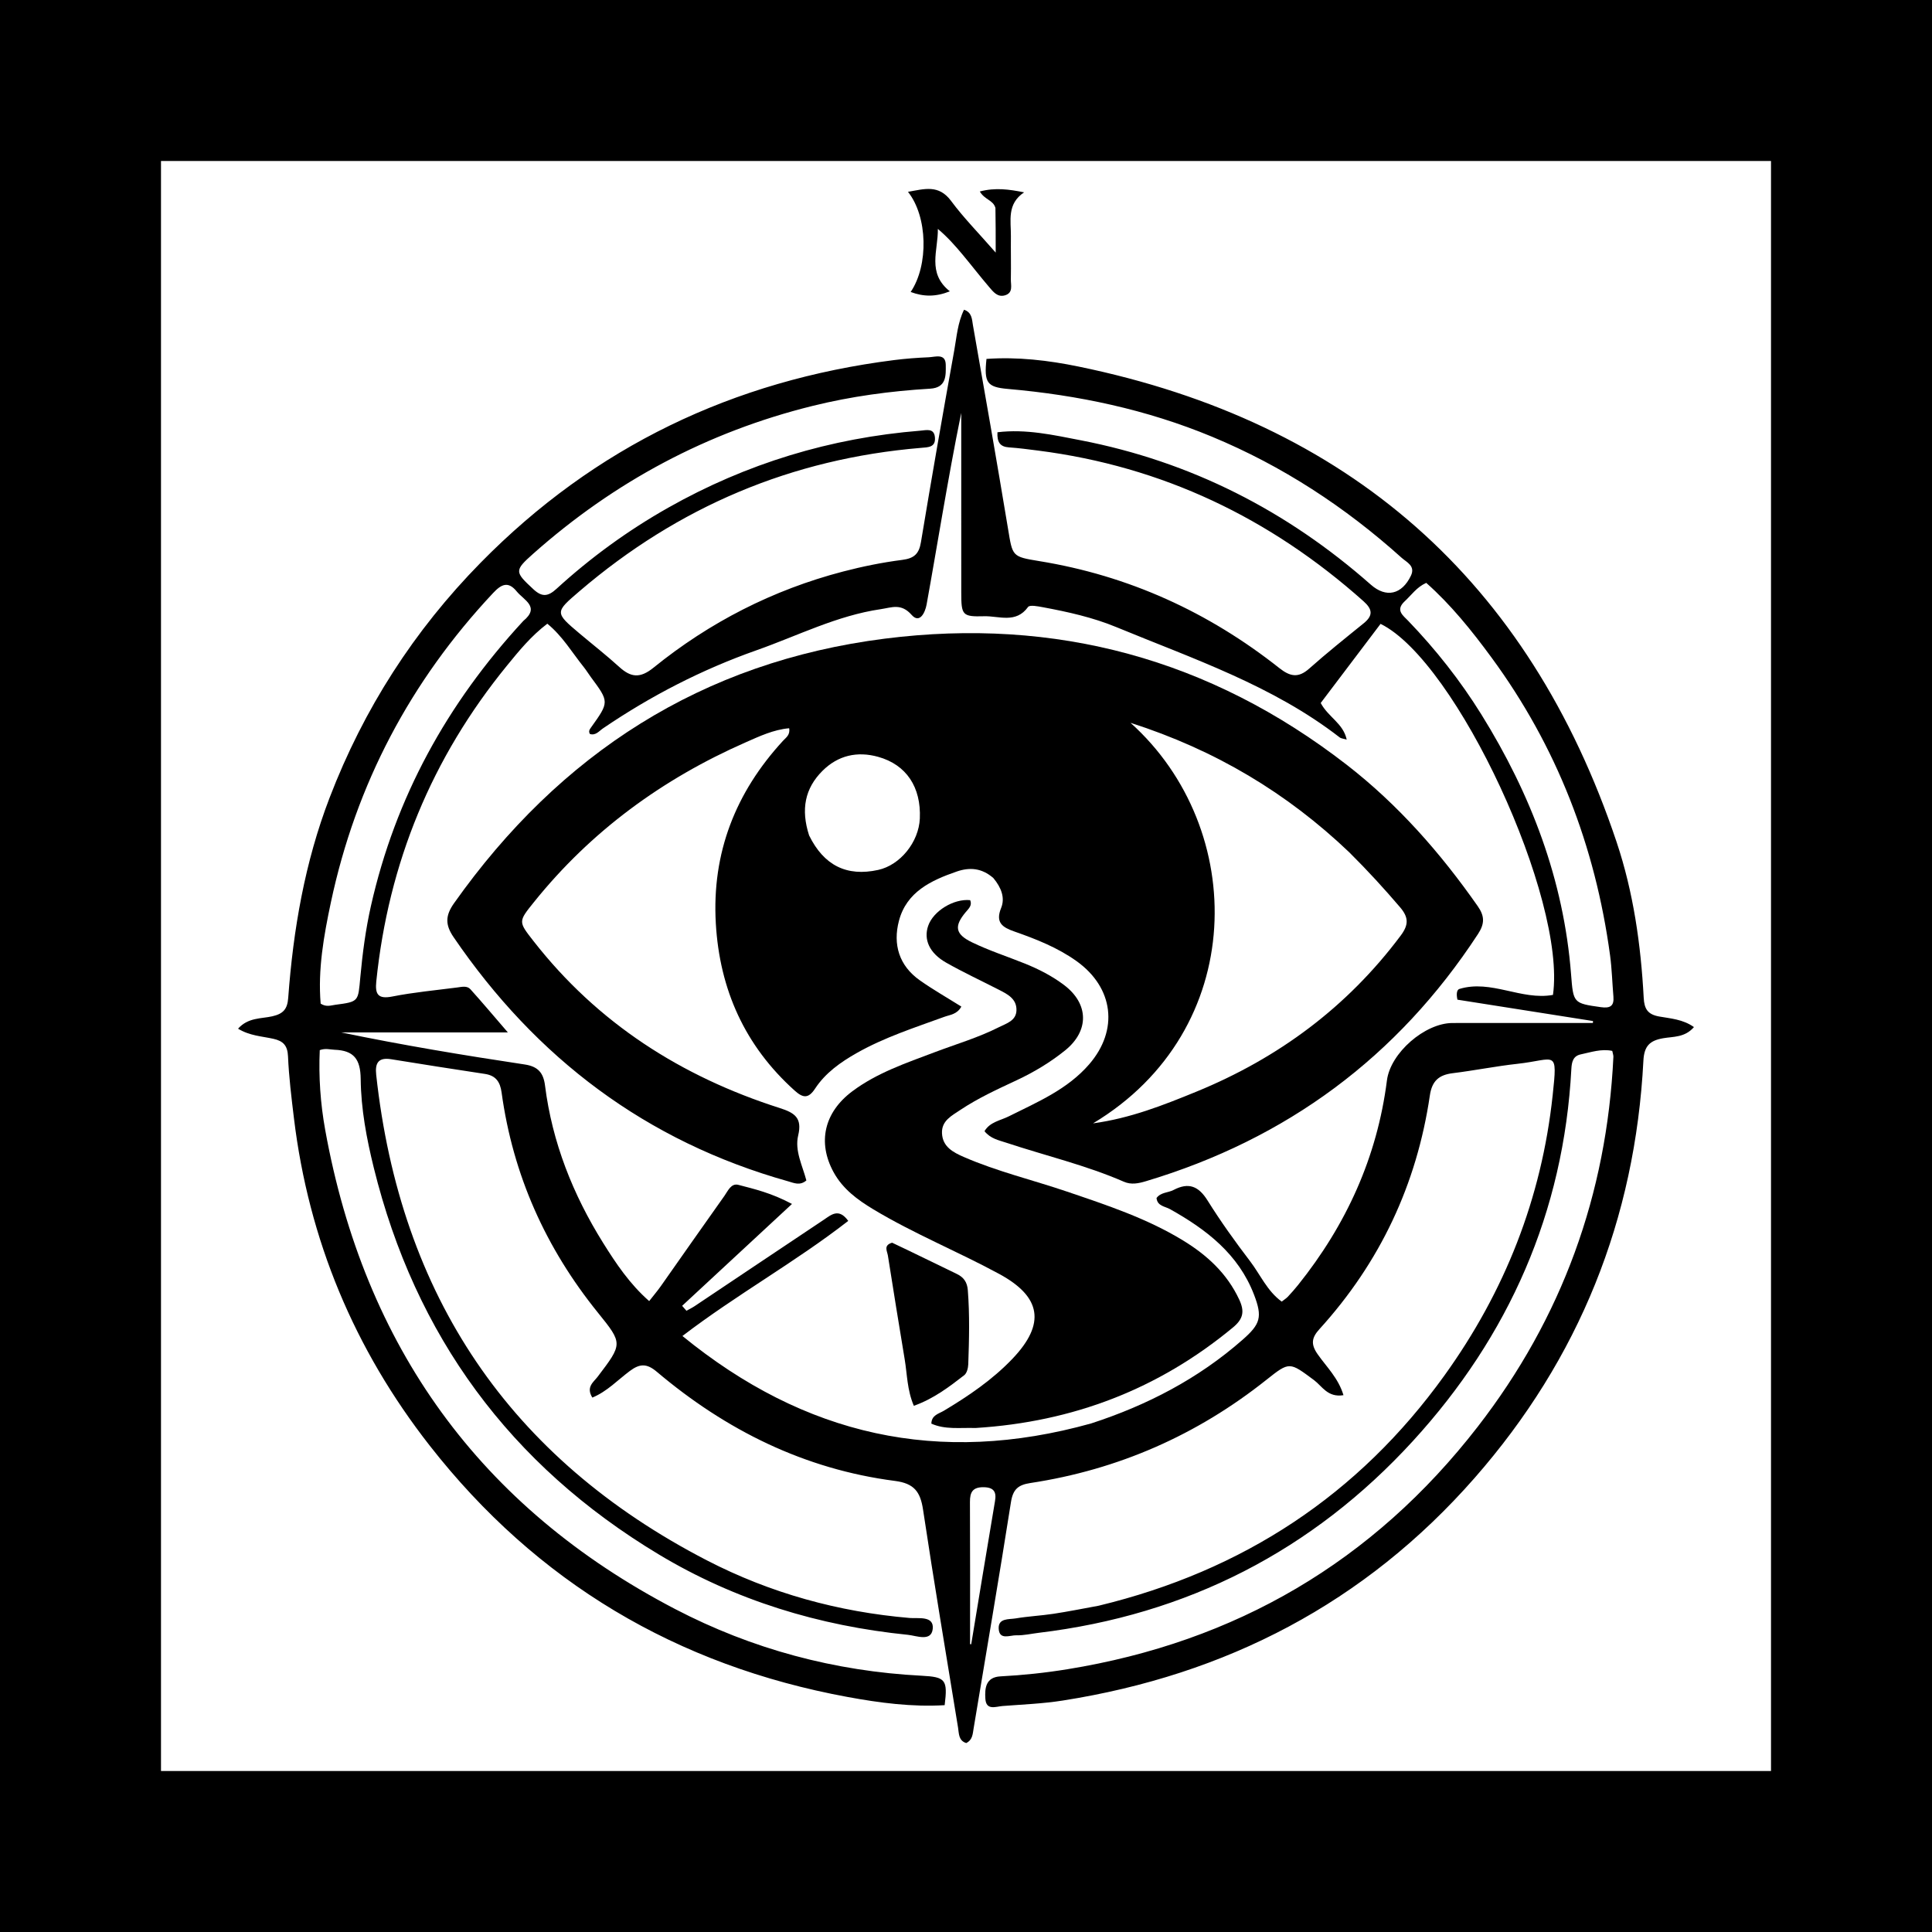
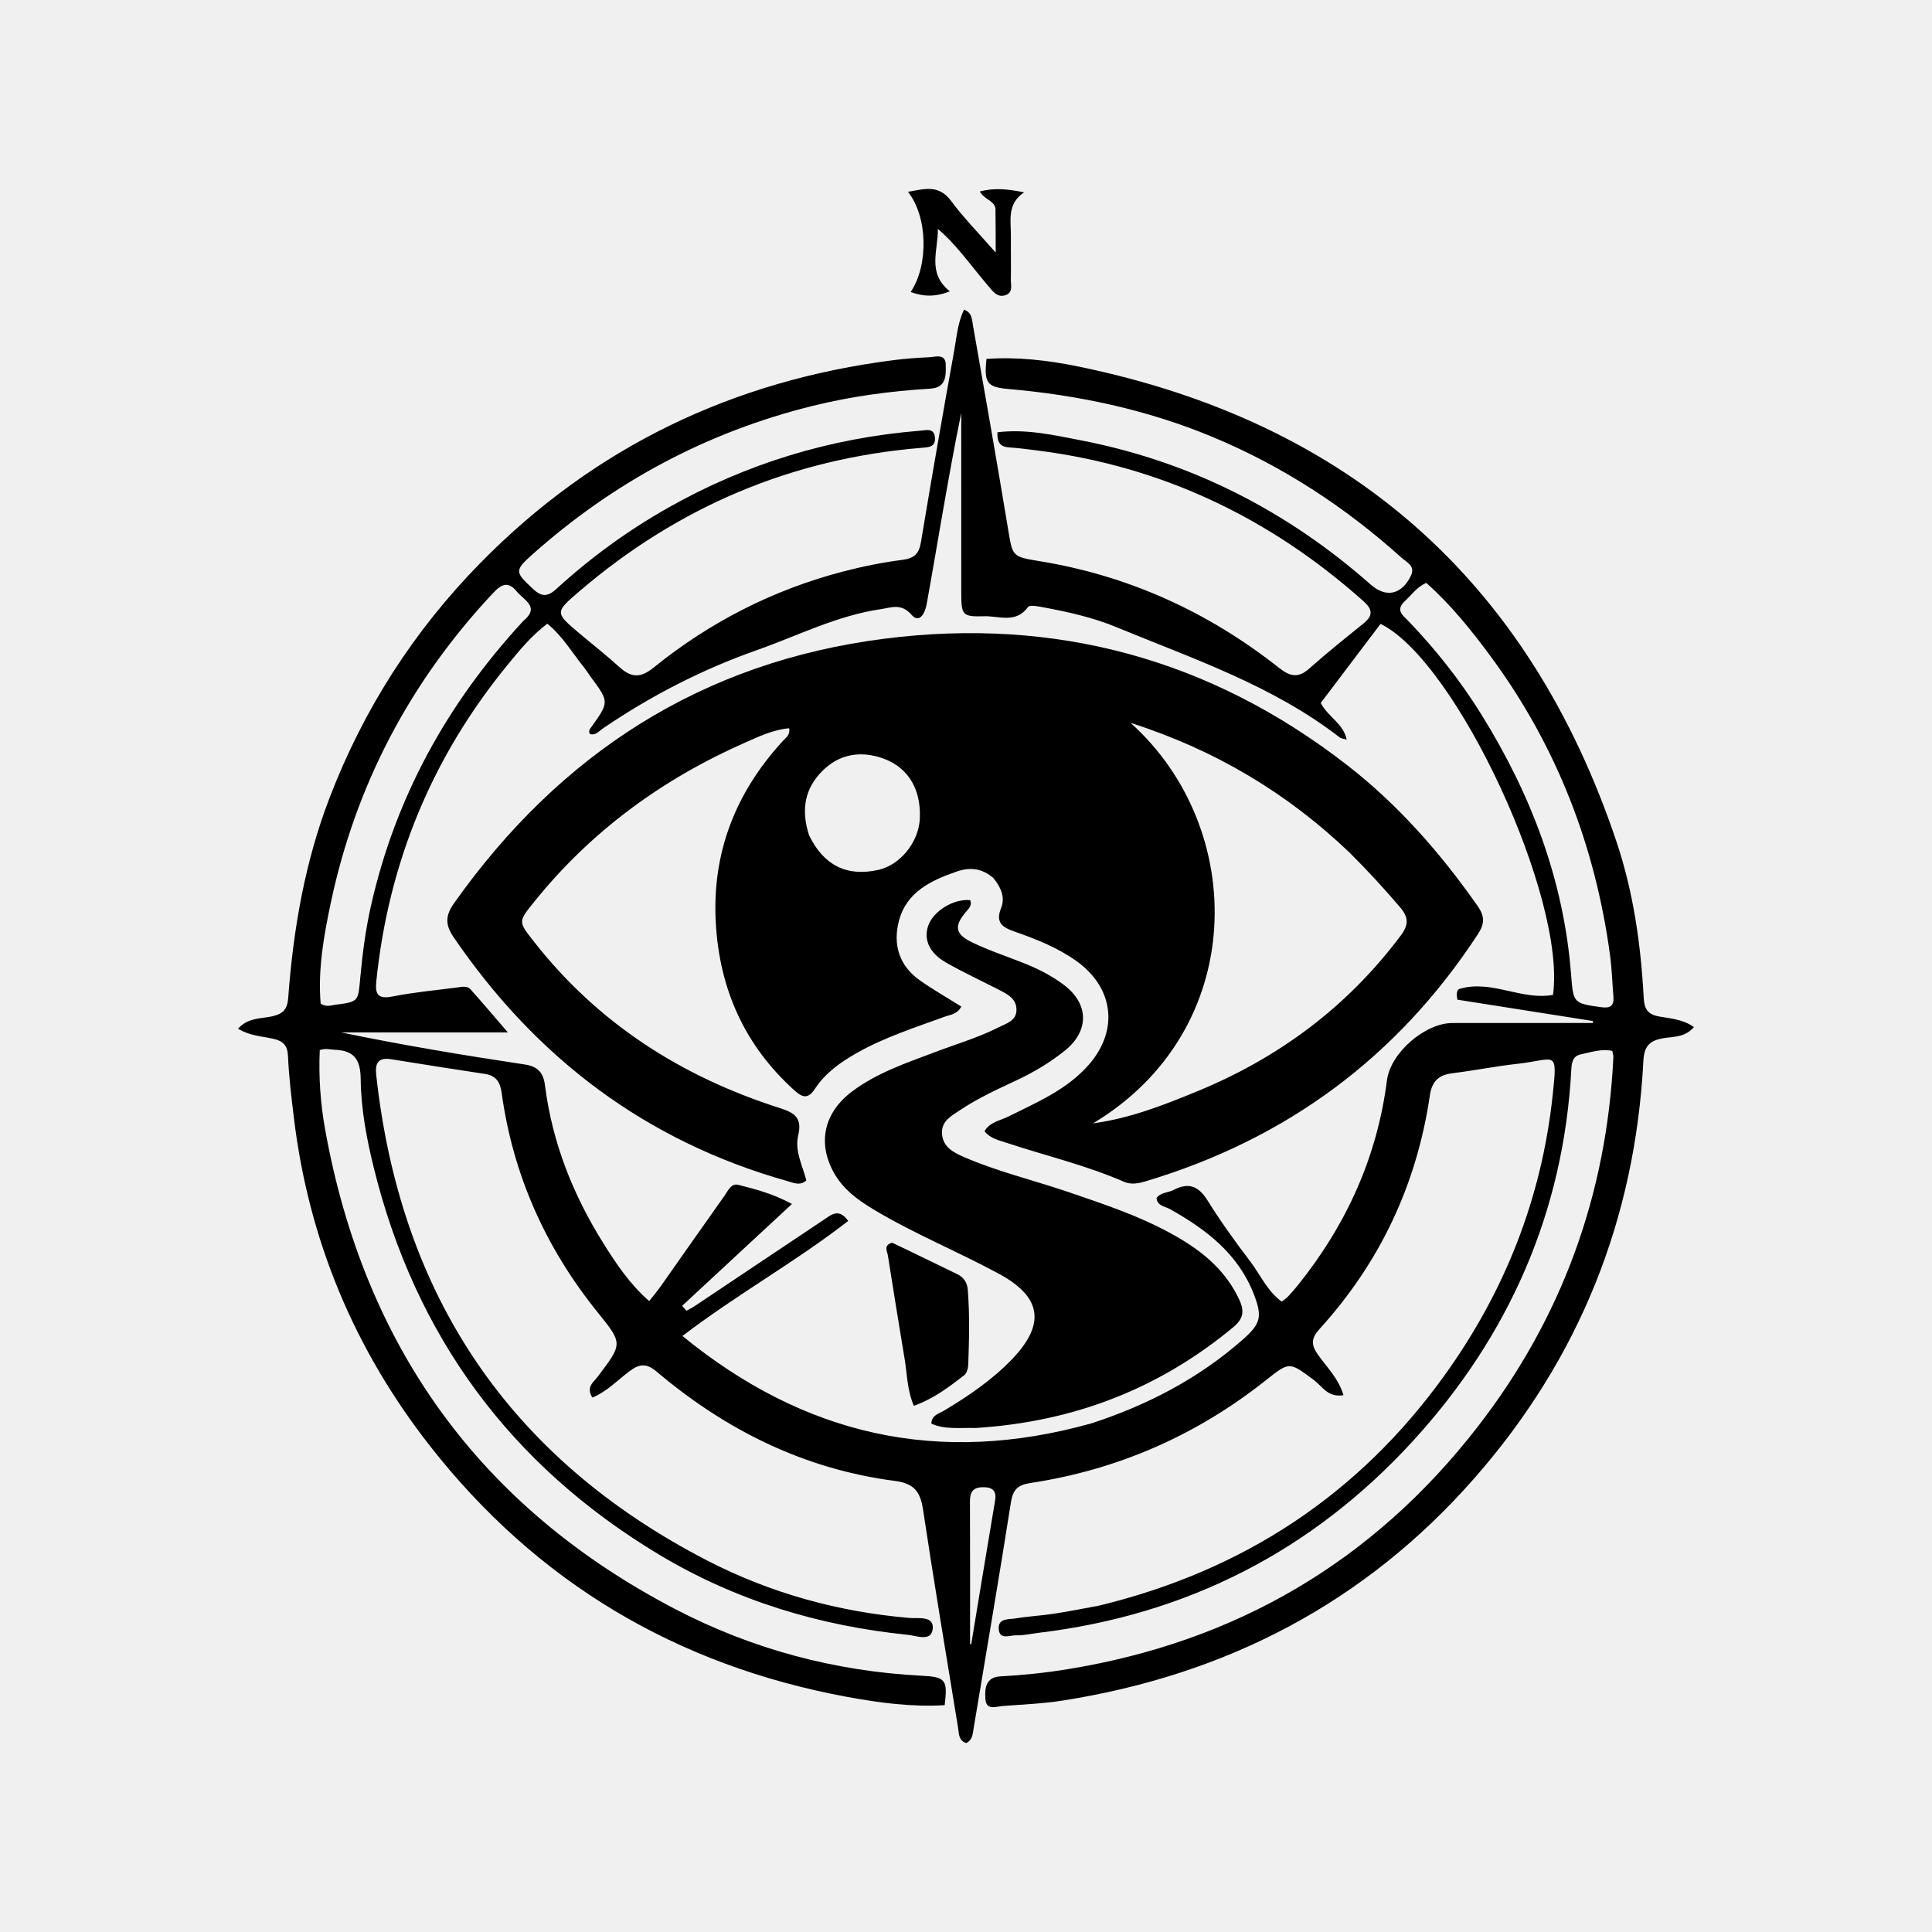
<svg xmlns="http://www.w3.org/2000/svg" width="512" height="512" viewBox="0 0 512 512" version="1.1" id="svg1" xml:space="preserve">
  <defs id="defs1" />
-   <g id="layer3">
-     <rect style="fill:#000000" id="rect2" width="512" height="512" x="0" y="0" />
-   </g>
-   <g id="layer2" style="display:inline">
-     <path style="fill:#ffffff" id="rect1" width="426.67" height="426.67" x="4.192" y="4.791" d="M 4.192,4.791 H 430.862 V 431.461 H 4.192 Z" transform="translate(38.47318,37.87435)" />
-   </g>
  <g id="layer1" style="display:inline">
    <g id="g1" transform="matrix(0.9156715,0,0,0.9156715,-213.8383,15.72162)">
      <path fill="#000000" opacity="1" stroke="none" d="m 551.569,447.535 c 41.736,-10.095 75.157,-32.08 100.006,-66.618 17.439,-24.238 28.116,-51.187 31.322,-81.077 1.458,-13.597 0.922,-10.347 -10.149,-9.13 -6.281,0.69 -12.498,1.947 -18.773,2.719 -3.989,0.491 -5.998,2.219 -6.618,6.435 -3.786,25.748 -14.426,48.342 -31.944,67.623 -2.226,2.45 -2.612,4.319 -0.531,7.284 2.558,3.647 6.005,6.921 7.472,11.847 -4.591,0.745 -6.2,-2.636 -8.513,-4.351 -7.114,-5.276 -7.059,-5.449 -13.787,-0.097 -20.132,16.015 -42.905,26.014 -68.322,29.872 -3.542,0.538 -5.031,1.83 -5.612,5.523 -3.435,21.851 -7.173,43.655 -10.804,65.476 -0.269,1.618 -0.291,3.345 -2.143,4.256 -2.255,-0.709 -2.086,-2.753 -2.365,-4.462 -3.429,-21.018 -6.964,-42.021 -10.131,-63.079 -0.774,-5.148 -2.546,-7.602 -8.11,-8.321 -26.192,-3.382 -48.934,-14.679 -68.959,-31.603 -2.908,-2.457 -4.934,-2.346 -7.78,-0.229 -3.506,2.608 -6.585,5.945 -10.863,7.711 -1.91,-3.064 0.359,-4.48 1.521,-6.013 7.262,-9.575 7.347,-9.59 0.083,-18.578 -15.115,-18.702 -24.597,-39.861 -27.868,-63.718 -0.42,-3.065 -1.669,-4.883 -4.811,-5.361 -9.048,-1.376 -18.093,-2.778 -27.126,-4.251 -3.754,-0.612 -4.724,1.105 -4.354,4.499 6.948,63.837 38.517,110.971 95.689,140.524 18.382,9.502 38.058,14.922 58.737,16.686 2.445,0.209 7.055,-0.727 6.642,3.155 -0.406,3.812 -4.709,1.967 -7.168,1.719 -25.704,-2.587 -49.997,-9.966 -72.155,-23.292 -42.939,-25.823 -70.454,-63.219 -82.458,-111.94 -2.076,-8.427 -3.688,-17.002 -3.775,-25.625 -0.058,-5.789 -2.006,-8.265 -7.55,-8.47 -1.314,-0.049 -2.611,-0.504 -4.296,0.105 -0.348,7.681 0.193,15.445 1.57,23.069 11.309,62.597 44.745,109.229 101.288,138.697 22.257,11.6 46.162,17.996 71.331,19.294 6.962,0.359 7.574,1.154 6.669,8.521 -9.45,0.566 -18.821,-0.665 -28.099,-2.373 -49.404,-9.094 -89.961,-33.141 -120.936,-72.745 -21.811,-27.886 -35.042,-59.528 -39.299,-94.782 -0.718,-5.944 -1.456,-11.904 -1.713,-17.877 -0.135,-3.134 -1.383,-4.442 -4.223,-5.078 -3.307,-0.74 -6.846,-0.855 -10.236,-2.93 2.935,-3.29 6.719,-2.851 9.917,-3.588 3.159,-0.727 4.359,-2.067 4.599,-5.314 1.461,-19.823 4.806,-39.256 11.977,-57.937 9.875,-25.726 24.423,-48.392 43.721,-68.029 33.011,-33.592 73.108,-52.746 119.687,-58.642 3.301,-0.418 6.631,-0.667 9.956,-0.808 1.962,-0.083 4.93,-1.239 4.964,2.215 0.029,2.985 0.266,6.588 -4.507,6.873 -11.482,0.685 -22.858,2.22 -34.038,4.987 -30.513,7.551 -57.415,21.96 -80.886,42.809 -5.504,4.889 -5.305,5.249 0.09,10.256 2.556,2.372 4.28,2.07 6.701,-0.144 9.871,-9.025 20.637,-16.857 32.29,-23.447 22.682,-12.827 47.029,-20.206 72.988,-22.306 1.777,-0.144 4,-0.819 4.23,1.958 0.239,2.89 -1.961,2.846 -4.073,3.022 -37.383,3.121 -70.235,17.048 -98.722,41.417 -7.228,6.183 -7.303,6.201 -0.011,12.339 3.824,3.219 7.77,6.302 11.465,9.662 3.36,3.055 6.023,3.325 9.88,0.203 16.258,-13.162 34.57,-22.524 54.845,-27.827 5.626,-1.471 11.371,-2.637 17.134,-3.374 3.424,-0.438 4.86,-1.699 5.426,-5.101 3.083,-18.545 6.31,-37.067 9.651,-55.567 0.699,-3.871 0.964,-7.905 2.824,-11.734 2.336,0.77 2.293,2.848 2.572,4.428 3.462,19.658 6.903,39.32 10.171,59.01 1.315,7.924 1.106,8.024 8.993,9.306 25.9,4.208 48.996,14.742 69.513,30.962 3.133,2.477 5.508,2.952 8.655,0.154 5.101,-4.535 10.444,-8.802 15.752,-13.099 2.764,-2.237 2.606,-4.04 -0.037,-6.397 -26.993,-24.07 -58.184,-39.011 -94.179,-43.602 -2.806,-0.358 -5.616,-0.734 -8.436,-0.926 -2.556,-0.174 -3.474,-1.481 -3.331,-4.376 8.278,-1.007 16.199,0.792 24.087,2.32 31.842,6.166 59.71,20.381 83.986,41.797 4.431,3.909 8.965,2.856 11.585,-2.586 1.379,-2.865 -1.244,-3.909 -2.667,-5.189 -16.358,-14.713 -34.513,-26.592 -54.906,-35.059 -18.956,-7.87 -38.715,-12.041 -59.069,-13.82 -6.034,-0.527 -6.932,-1.796 -6.188,-8.69 8.963,-0.635 17.876,0.407 26.623,2.207 78.185,16.086 130.344,61.823 155.739,137.606 4.878,14.558 7.035,29.77 7.848,45.108 0.17,3.202 1.162,4.795 4.45,5.39 3.301,0.597 6.864,0.785 10.09,3.069 -2.645,3.069 -5.998,2.714 -8.927,3.23 -3.797,0.669 -5.478,2.177 -5.701,6.48 -2.375,45.85 -18.555,86.232 -48.859,120.787 -31.738,36.189 -71.896,56.985 -119.194,64.414 -5.741,0.902 -11.59,1.137 -17.397,1.58 -1.967,0.15 -4.772,1.401 -4.997,-2.108 -0.196,-3.063 0.103,-6.248 4.374,-6.47 6.49,-0.339 12.938,-1.021 19.357,-2.062 48.747,-7.9 88.499,-31.134 118.757,-70.179 24.388,-31.47 37.369,-67.27 39.274,-107.058 0.023,-0.473 -0.175,-0.956 -0.327,-1.724 -3.143,-0.669 -6.137,0.373 -9.137,1.013 -2.209,0.471 -2.596,2.215 -2.702,4.206 -2.205,41.446 -18.088,77.328 -45.83,107.661 -29.058,31.771 -65.379,50.38 -108.338,55.539 -2.148,0.258 -4.303,0.779 -6.44,0.714 -1.855,-0.057 -4.962,1.526 -5.131,-1.938 -0.15,-3.084 2.98,-2.621 4.929,-2.95 3.603,-0.609 7.279,-0.779 10.895,-1.327 4.274,-0.647 8.517,-1.5 13.178,-2.356 m -2.248,-52.74 c 16.176,-5.256 31.004,-12.934 43.849,-24.236 5.147,-4.529 5.781,-6.548 3.303,-13.013 -4.508,-11.763 -13.783,-18.877 -24.305,-24.763 -1.489,-0.833 -3.693,-0.882 -3.919,-3.235 1.265,-1.692 3.337,-1.49 4.912,-2.316 4.369,-2.289 7.244,-1.145 9.856,3.035 3.79,6.065 7.98,11.904 12.321,17.594 2.962,3.883 4.932,8.619 9.142,11.671 0.75,-0.587 1.325,-0.932 1.766,-1.404 1.022,-1.095 2.02,-2.218 2.956,-3.387 13.951,-17.408 22.895,-36.982 25.73,-59.234 1.013,-7.949 10.977,-16.589 18.974,-16.604 13.546,-0.025 27.092,-0.007 40.638,-0.007 0.008,-0.188 0.015,-0.376 0.023,-0.565 -13.196,-2.079 -26.392,-4.158 -39.231,-6.181 -0.407,-1.807 -0.115,-2.897 0.569,-3.105 9.199,-2.804 17.934,3.387 27.078,1.726 3.941,-27.732 -27.834,-96.548 -49.895,-107.387 -5.788,7.651 -11.653,15.404 -17.323,22.899 2.194,4.131 6.534,5.888 7.521,10.602 -1.083,-0.321 -1.642,-0.337 -1.999,-0.614 -19.401,-15.049 -42.435,-22.761 -64.715,-31.964 -6.782,-2.801 -13.971,-4.389 -21.182,-5.733 -1.449,-0.27 -3.838,-0.749 -4.327,-0.072 -3.513,4.863 -8.405,2.562 -12.699,2.677 -6.358,0.171 -6.622,-0.287 -6.63,-6.883 -0.02,-17.322 -0.007,-34.644 -0.007,-51.967 -2.007,9.783 -3.752,19.588 -5.472,29.399 -1.523,8.688 -2.975,17.388 -4.554,26.066 -0.436,2.398 -2.031,5.61 -4.331,2.994 -3.034,-3.451 -5.778,-2.122 -8.942,-1.658 -12.689,1.861 -24.043,7.697 -35.956,11.897 -15.824,5.579 -30.555,13.177 -44.401,22.587 -1.159,0.788 -2.137,2.165 -3.807,1.645 -0.48,-0.795 -0.073,-1.34 0.309,-1.875 5.298,-7.402 5.296,-7.4 -0.056,-14.622 -0.694,-0.936 -1.295,-1.945 -2.024,-2.852 -3.392,-4.227 -6.175,-8.996 -10.559,-12.574 -4.744,3.61 -8.189,7.86 -11.657,12.106 -21.784,26.677 -34.33,57.163 -37.842,91.407 -0.374,3.644 0.4,5.226 4.631,4.387 6.191,-1.227 12.513,-1.8 18.784,-2.616 1.306,-0.17 2.842,-0.581 3.824,0.508 3.398,3.766 6.661,7.655 10.835,12.493 -16.907,0 -32.576,0 -48.245,0 17.694,3.682 35.399,6.61 53.143,9.286 3.841,0.579 5.398,2.422 5.859,6.076 2.081,16.474 8.073,31.563 16.819,45.562 3.739,5.984 7.695,11.897 13.328,16.842 1.336,-1.708 2.408,-2.966 3.357,-4.311 6.145,-8.712 12.234,-17.463 18.419,-26.146 1.012,-1.42 1.919,-3.743 4.056,-3.181 4.68,1.231 9.479,2.314 15.498,5.521 -11.17,10.36 -21.481,19.923 -31.792,29.486 0.416,0.477 0.833,0.953 1.249,1.43 0.799,-0.449 1.632,-0.847 2.392,-1.355 12.463,-8.329 24.909,-16.684 37.382,-24.999 2.102,-1.401 4.309,-3.48 7.052,0.345 -15.301,11.906 -32.196,21.241 -47.99,33.309 35.373,28.877 74.165,37.617 118.282,25.311 M 384.967,162.558 c 4.981,-4.091 0.179,-6.017 -1.887,-8.557 -2.525,-3.105 -4.508,-2.024 -6.852,0.476 -23.918,25.511 -39.667,55.318 -46.931,89.505 -2.059,9.691 -3.799,19.518 -2.96,29.319 1.643,1.062 2.977,0.498 4.246,0.332 6.884,-0.9 6.579,-0.955 7.23,-7.985 0.642,-6.935 1.553,-13.901 3.087,-20.687 7.062,-31.24 21.911,-58.407 44.068,-82.404 m 254.863,-5.462 c -2.383,2.425 -0.193,3.909 1.229,5.386 7.995,8.308 15.101,17.309 21.186,27.099 14.356,23.096 23.852,47.897 25.977,75.207 0.649,8.339 0.628,8.417 8.642,9.534 2.624,0.365 3.851,-0.28 3.616,-3.051 -0.338,-3.979 -0.435,-7.988 -0.969,-11.939 -4.268,-31.603 -15.425,-60.494 -34.352,-86.254 -5.687,-7.741 -11.705,-15.225 -18.853,-21.555 -2.803,1.266 -4.183,3.445 -6.477,5.574 m -118.335,260.218 c 0.481,-2.643 -0.283,-4.032 -3.308,-4.061 -3.152,-0.03 -3.951,1.44 -3.936,4.272 0.072,13.716 0.033,27.432 0.033,41.149 0.111,0.01 0.223,0.02 0.334,0.03 2.232,-13.526 4.463,-27.052 6.877,-41.39 z" id="path1" />
      <path fill="#000000" opacity="1" stroke="none" d="m 521.623,42.992 c -0.664,-2.293 -3.089,-2.311 -4.519,-4.743 4.543,-1.192 8.476,-0.612 12.826,0.249 -5.062,3.369 -3.78,8.225 -3.829,12.693 -0.045,4.156 0.068,8.314 -0.013,12.468 -0.033,1.699 0.757,3.918 -1.712,4.647 -2.151,0.634 -3.399,-1.038 -4.561,-2.396 -2.593,-3.029 -5.029,-6.193 -7.582,-9.258 -2.197,-2.637 -4.469,-5.213 -7.273,-7.57 0.123,6.2 -3.221,12.761 3.474,18.061 -4.142,1.662 -7.631,1.572 -11.339,0.191 5.245,-7.751 4.933,-21.832 -0.782,-28.985 4.759,-0.822 8.895,-2.204 12.481,2.636 3.615,4.88 7.927,9.244 12.908,14.95 0,-5.108 0,-8.834 -0.076,-12.942 z" id="path3" />
      <path fill="#000000" opacity="1" stroke="none" d="m 521.028,236.954 c -3.372,-2.949 -6.918,-3.159 -10.598,-1.889 -7.429,2.564 -14.522,5.887 -16.729,14.263 -1.796,6.816 0.024,12.985 6.049,17.23 3.875,2.73 8.014,5.087 12.012,7.597 -1.251,2.273 -3.253,2.35 -4.921,2.958 -8.604,3.133 -17.341,5.939 -25.361,10.484 -4.685,2.655 -9.065,5.754 -12.051,10.296 -1.95,2.967 -3.508,2.728 -5.9,0.58 -14.41,-12.941 -21.718,-29.236 -22.827,-48.38 -1.182,-20.393 5.684,-37.917 19.446,-52.864 0.859,-0.933 2.125,-1.693 1.776,-3.632 -4.54,0.403 -8.595,2.325 -12.618,4.095 -24.032,10.578 -44.702,25.652 -61.227,46.205 -4.572,5.687 -4.559,5.638 -0.162,11.271 18.559,23.777 42.785,39.24 71.26,48.34 4.272,1.365 6.593,2.797 5.364,7.925 -1.064,4.439 1.252,8.761 2.368,13.034 -1.872,1.612 -3.62,0.722 -5.311,0.247 -41.039,-11.535 -72.892,-35.62 -96.797,-70.666 -2.441,-3.578 -2.404,-6.22 0.131,-9.802 30.669,-43.33 71.778,-69.88 124.697,-76.582 49.407,-6.257 94.204,5.911 133.668,36.51 14.849,11.513 27.15,25.529 37.918,40.92 2.022,2.89 2.025,5.071 0.074,8.057 -23.288,35.639 -55.404,59.34 -96.112,71.542 -2.119,0.635 -4.242,1.079 -6.35,0.16 -11.027,-4.808 -22.736,-7.546 -34.105,-11.316 -2.16,-0.716 -4.533,-1.161 -6.26,-3.325 1.579,-2.682 4.583,-3.072 6.991,-4.274 8.339,-4.164 17.013,-7.801 23.309,-15.086 8.58,-9.926 7.098,-22.157 -3.652,-29.852 -5.47,-3.915 -11.689,-6.367 -17.984,-8.571 -3.414,-1.195 -5.597,-2.534 -3.846,-6.836 1.189,-2.923 0.026,-5.895 -2.252,-8.639 M 624.014,229.485 c -17.96,-17.118 -38.666,-29.564 -63.293,-37.462 34.146,30.649 34.049,88.971 -10.843,115.927 10.783,-1.469 20.35,-5.262 29.875,-9.161 23.787,-9.739 43.707,-24.515 59.175,-45.197 2.316,-3.097 2.324,-5.246 -0.197,-8.195 -4.551,-5.322 -9.251,-10.483 -14.717,-15.912 m -156.314,-4.869 c 4.27,8.688 10.882,11.989 19.998,9.984 6.369,-1.401 11.749,-8.048 12.049,-14.886 0.397,-9.053 -3.882,-15.567 -12.059,-17.842 -6.056,-1.685 -11.625,-0.437 -16.135,4.069 -5.07,5.065 -6.285,11.149 -3.853,18.675 z" id="path6" />
      <path fill="#000000" opacity="1" stroke="none" d="m 515.851,396.117 c -4.581,-0.137 -8.783,0.52 -12.77,-1.264 0.056,-2.479 2.141,-2.847 3.6,-3.72 7.173,-4.293 14.071,-8.976 19.864,-15.046 9.663,-10.126 8.382,-17.936 -3.818,-24.552 -12.007,-6.511 -24.72,-11.649 -36.443,-18.707 -4.601,-2.77 -8.866,-5.903 -11.525,-10.796 -4.65,-8.556 -2.739,-17.235 5.428,-23.351 7.166,-5.367 15.591,-8.193 23.841,-11.314 6.228,-2.356 12.642,-4.232 18.608,-7.25 2.185,-1.105 5.003,-1.851 5.077,-4.901 0.082,-3.39 -2.69,-4.705 -5.239,-6.011 -5.037,-2.581 -10.18,-4.973 -15.098,-7.763 -4.861,-2.758 -6.583,-6.686 -5.217,-10.659 1.475,-4.289 7.396,-7.916 12.159,-7.434 0.639,1.546 -0.436,2.448 -1.282,3.456 -3.387,4.038 -3.121,6.36 1.791,8.742 4.928,2.39 10.188,4.093 15.285,6.142 4.033,1.621 7.907,3.609 11.37,6.219 7.197,5.424 7.341,13.266 0.297,18.936 -4.285,3.449 -9.002,6.287 -14.011,8.63 -5.581,2.611 -11.193,5.174 -16.341,8.616 -2.495,1.669 -5.409,3.118 -5.268,6.69 0.157,3.966 3.241,5.56 6.367,6.921 9.649,4.2 19.895,6.627 29.821,10.002 11.508,3.913 23.082,7.724 33.548,14.118 6.944,4.242 12.748,9.538 16.282,17.115 1.59,3.409 1.226,5.577 -1.829,8.104 -21.524,17.812 -46.233,27.32 -74.498,29.078 z" id="path7" />
      <path fill="#000000" opacity="1" stroke="none" d="m 491.726,342.49 c 6.483,3.056 12.592,6.1 18.744,9.052 2.02,0.97 2.985,2.432 3.16,4.649 0.564,7.156 0.386,14.315 0.134,21.471 -0.038,1.091 -0.399,2.578 -1.163,3.17 -4.42,3.428 -8.894,6.836 -14.591,8.861 -1.956,-4.588 -1.919,-9.099 -2.644,-13.436 -1.673,-10.004 -3.274,-20.02 -4.862,-30.038 -0.21,-1.326 -1.362,-2.969 1.221,-3.73 z" id="path8" />
    </g>
  </g>
</svg>
